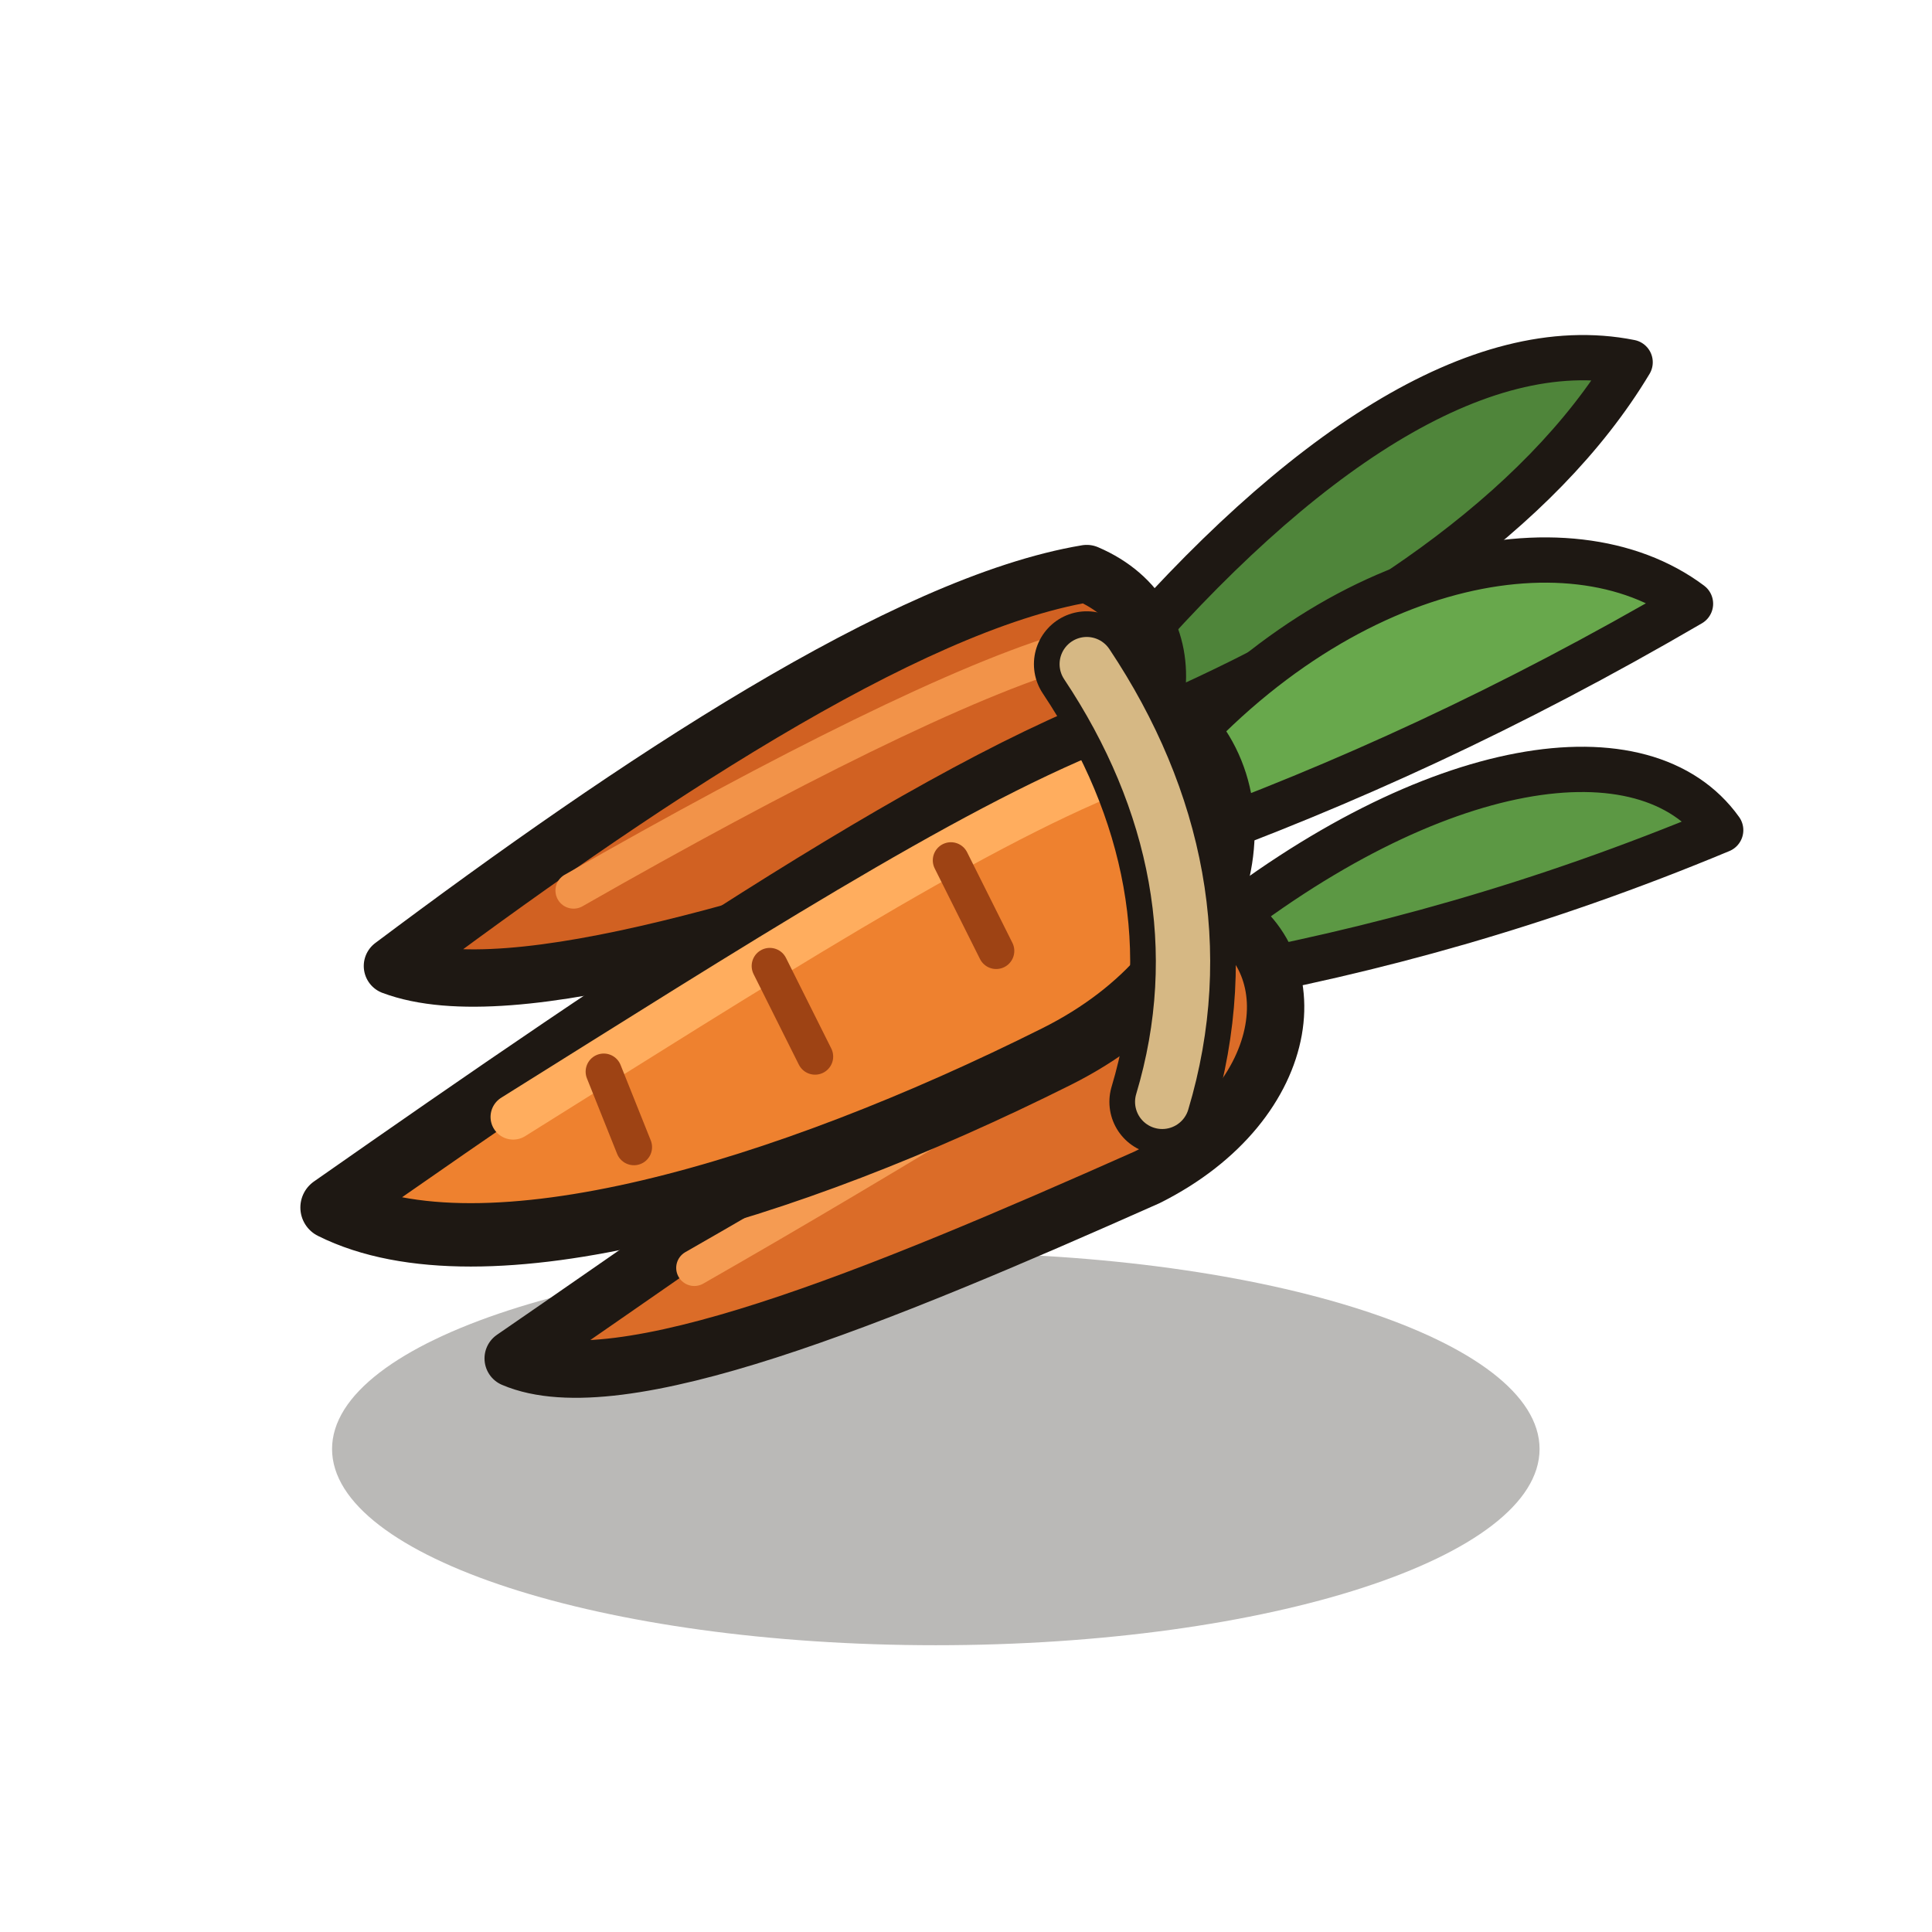
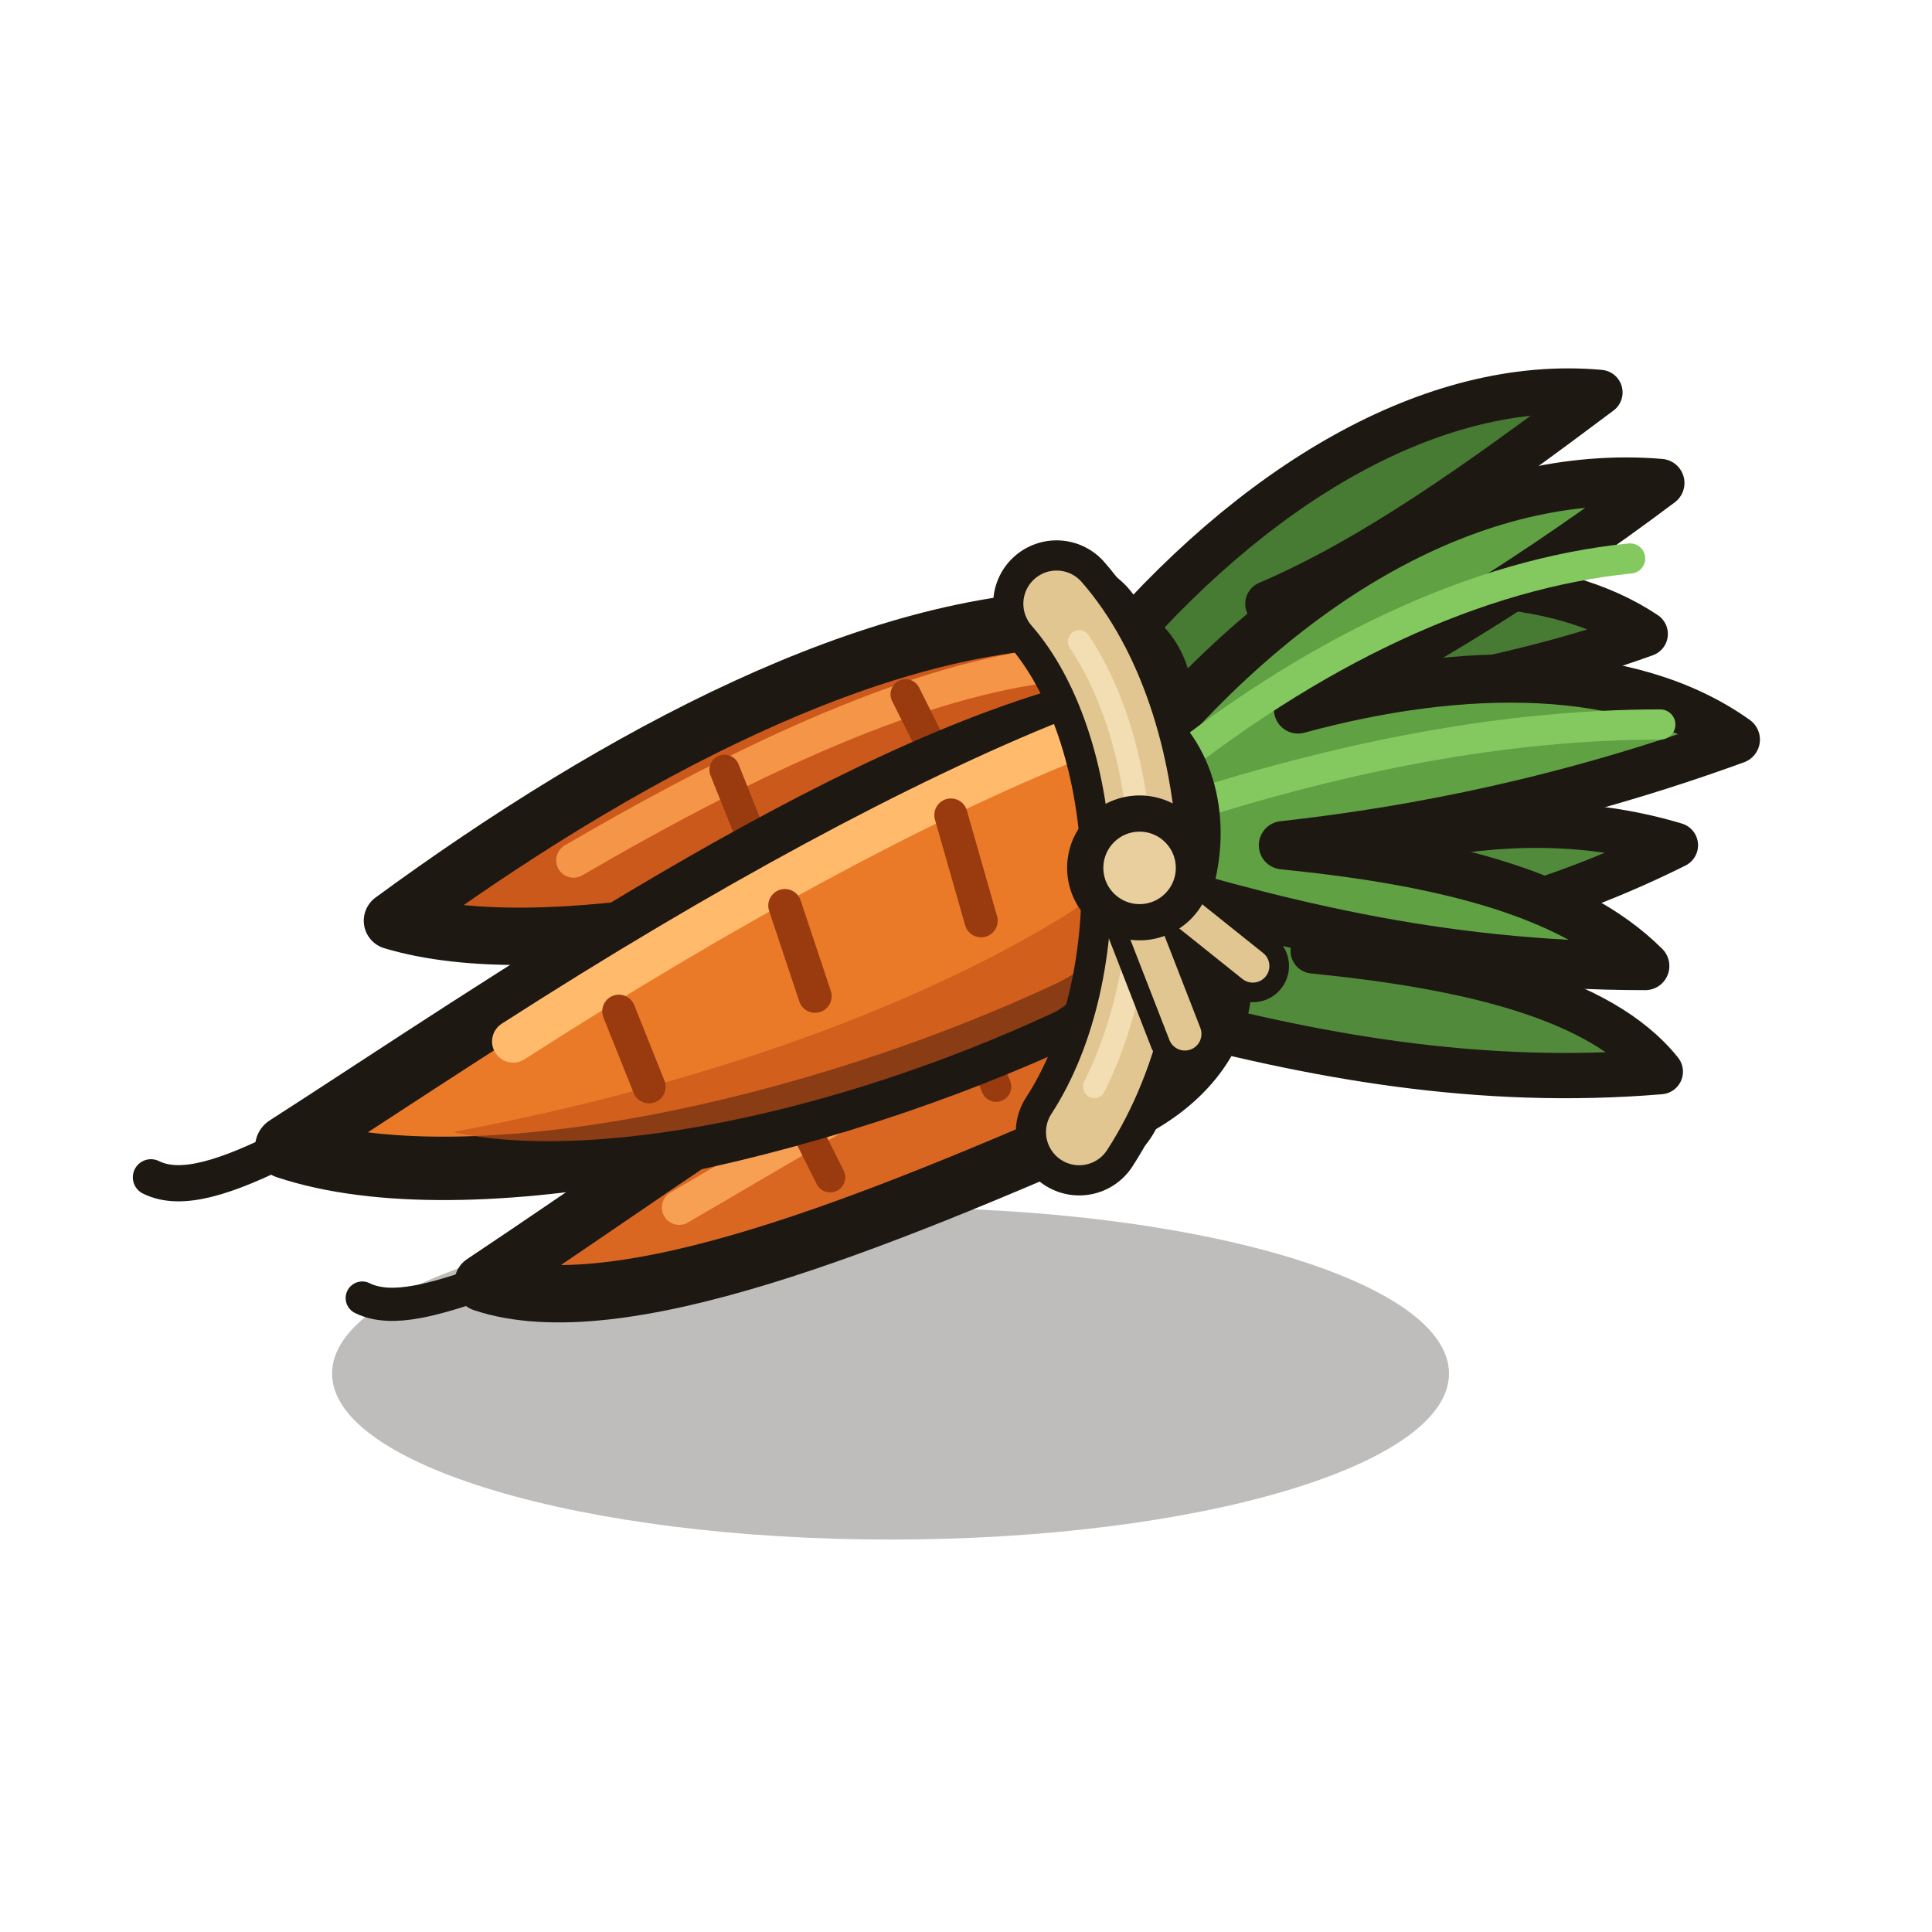
<svg xmlns="http://www.w3.org/2000/svg" width="128" height="128" viewBox="0 0 128 128">
-   <ellipse cx="62" cy="96" rx="40" ry="13" fill="#18130e" opacity="0.30" />
+   <ellipse cx="59" cy="91" rx="37" ry="11" fill="#18130e" opacity="0.28" />
+   <path d="M68.5 43 C67.5 38 73.5 37.5 74.5 42.5 L75.5 72.5 C74.5 77.5 68.5 77 69 72 Z" fill="#b3935c" stroke="#1e1813" stroke-width="3.6" stroke-linejoin="round" />
  <g>
-     <path d="M74 44 C86 30 98 22 108 24 C102 34 90 42 76 48 Z" fill="#4f853a" stroke="#1e1813" stroke-width="3" stroke-linejoin="round" />
-     <path d="M26 64 C42 52 60 40 72 38 C79 41 78 50 70 55 C52 61 34 67 26 64 Z" fill="#d16122" stroke="#1e1813" stroke-width="3.8" stroke-linejoin="round" />
-     <path d="M38 59 C52 51 64 45 71 43" fill="none" stroke="#f29349" stroke-width="2.4" stroke-linecap="round" />
+     <path d="M73 44 C83 32 95 25 106 26 C98 32 91 37 84 40 C94 38 103 38 109 42 C98 46 86 47 75 49 Z" fill="#477a33" stroke="#1e1813" stroke-width="3" stroke-linejoin="round" />
+     <path d="M26 61 C41 50 58 41 72 41 C79 42 79 51 71 55 C54 60 36 64 26 61 Z" fill="#cc591c" stroke="#1e1813" stroke-width="3.8" stroke-linejoin="round" />
+     <path d="M38 57 C50 50 61 45 70 44" fill="none" stroke="#f59548" stroke-width="2.3" stroke-linecap="round" />
+     <path d="M48 51 L50 56 M60 46 L62 50" stroke="#993b0f" stroke-width="2" stroke-linecap="round" />
  </g>
  <g>
-     <path d="M80 62 C95 50 109 48 114 55 C102 60 91 63 80 65 Z" fill="#5c9844" stroke="#1e1813" stroke-width="3" stroke-linejoin="round" />
-     <path d="M34 90 C50 79 68 66 80 60 C87 63 86 73 76 78 C58 86 41 93 34 90 Z" fill="#db6c28" stroke="#1e1813" stroke-width="3.8" stroke-linejoin="round" />
-     <path d="M46 84 C60 76 71 69 78 65" fill="none" stroke="#f59b52" stroke-width="2.4" stroke-linecap="round" />
+     <path d="M76 63 C89 55 101 53 111 56 C103 60 95 62 87 63 C97 64 106 66 110 71 C98 72 87 70 76 67 Z" fill="#528a3b" stroke="#1e1813" stroke-width="3" stroke-linejoin="round" />
+     <path d="M32 85 C47 75 63 63 76 59 C83 61 83 70 74 74 C58 81 41 88 32 85 Z" fill="#d96722" stroke="#1e1813" stroke-width="3.8" stroke-linejoin="round" />
+     <path d="M45 80 C57 73 67 67 75 63" fill="none" stroke="#f7a054" stroke-width="2.3" stroke-linecap="round" />
+     <path d="M53 74 L55 78 M64 67 L66 72" stroke="#993b0f" stroke-width="2" stroke-linecap="round" />
+     <path d="M32 85 C29 86 26 87 24 86" fill="none" stroke="#1e1813" stroke-width="2.2" stroke-linecap="round" />
  </g>
  <g>
-     <path d="M76 52 C88 37 104 34 112 40 C100 47 89 52 78 56 Z" fill="#68a84c" stroke="#1e1813" stroke-width="3" stroke-linejoin="round" />
-     <path d="M22 80 C42 66 64 51 77 47 C84 52 82 64 70 70 C52 79 32 85 22 80 Z" fill="#ee812f" stroke="#1e1813" stroke-width="4.2" stroke-linejoin="round" />
-     <path d="M34 74 C50 64 64 55 74 51" fill="none" stroke="#ffad5e" stroke-width="3" stroke-linecap="round" />
-     <path d="M51 64 L54 70 M63 57 L66 63 M40 71 L42 76" stroke="#9e4314" stroke-width="2.4" stroke-linecap="round" />
+     <path d="M74 52 C85 38 98 31 110 32 C102 38 94 43 86 47 C97 44 108 44 115 49 C104 53 94 55 85 56 C95 57 104 59 109 64 C95 64 84 61 74 58 Z" fill="#5fa143" stroke="#1e1813" stroke-width="3.2" stroke-linejoin="round" />
+     <path d="M76 52 C87 43 98 38 108 37 M77 54 C89 50 100 48 110 48" fill="none" stroke="#84c960" stroke-width="2" stroke-linecap="round" />
+     <path d="M19 76 C33 67 56 51 73 47 C81 49 81 62 71 67 C54 75 31 80 19 76 Z" fill="#eb7a28" stroke="#1e1813" stroke-width="4.2" stroke-linejoin="round" />
+     <path d="M30 75 C46 72 60 67 70 61 C75 58 76 55 76 52 C78 58 76 63 70 67 C55 74 39 77 30 75 Z" fill="#c45015" opacity="0.65" />
+     <path d="M34 69 C48 60 61 53 71 49" fill="none" stroke="#ffba6b" stroke-width="2.8" stroke-linecap="round" />
+     <path d="M41 67 L43 72 M52 60 L54 66 M63 54 L65 61" stroke="#993b0f" stroke-width="2.2" stroke-linecap="round" />
+     <path d="M19 76 C15 78 12 79 10 78" fill="none" stroke="#1e1813" stroke-width="2.4" stroke-linecap="round" />
  </g>
-   <path d="M72 44 C78 53 80 63 77 73" fill="none" stroke="#1e1813" stroke-width="7" stroke-linecap="round" />
-   <path d="M72 44 C78 53 80 63 77 73" fill="none" stroke="#d6b884" stroke-width="3.6" stroke-linecap="round" />
+   <path d="M70 40 C77 48 78 65 71.5 75" fill="none" stroke="#1e1813" stroke-width="8.4" stroke-linecap="round" />
+   <path d="M70 40 C77 48 78 65 71.5 75" fill="none" stroke="#e2c691" stroke-width="4.4" stroke-linecap="round" />
+   <path d="M71.5 42.5 C76.5 50 77 63 72.5 72" fill="none" stroke="#f3ddb2" stroke-width="1.5" stroke-linecap="round" />
+   <path d="M75.5 58 L83 64 M75 59.5 L78.5 68.5" fill="none" stroke="#1e1813" stroke-width="4.8" stroke-linecap="round" />
+   <path d="M75.5 58 L83 64 M75 59.5 L78.5 68.5" fill="none" stroke="#e2c691" stroke-width="2.2" stroke-linecap="round" />
+   <circle cx="75.5" cy="57.5" r="3.6" fill="#e8cf9d" stroke="#1e1813" stroke-width="2.4" />
</svg>
